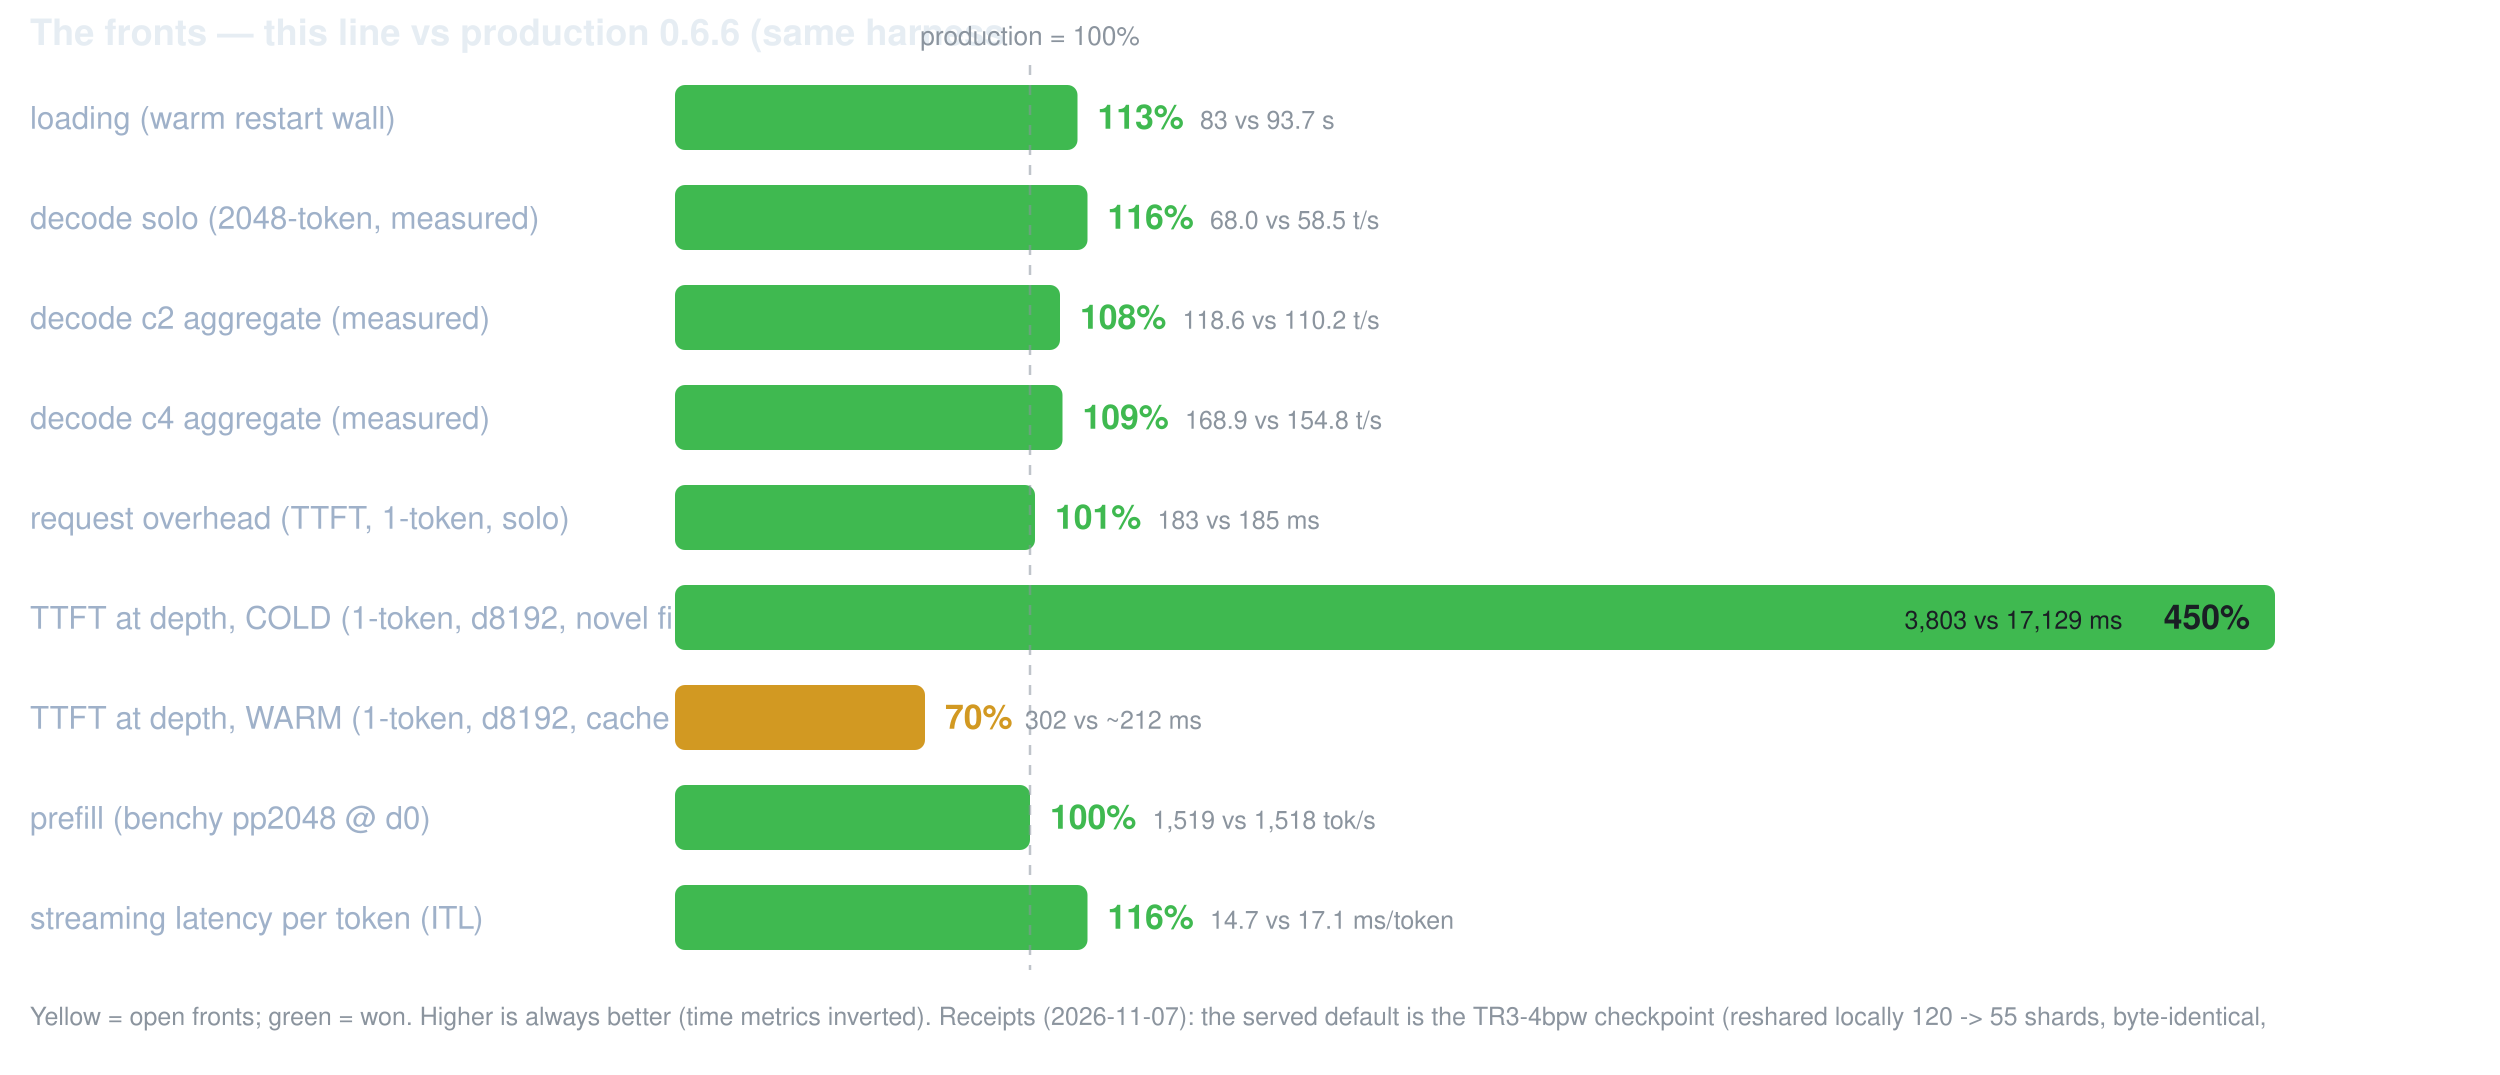
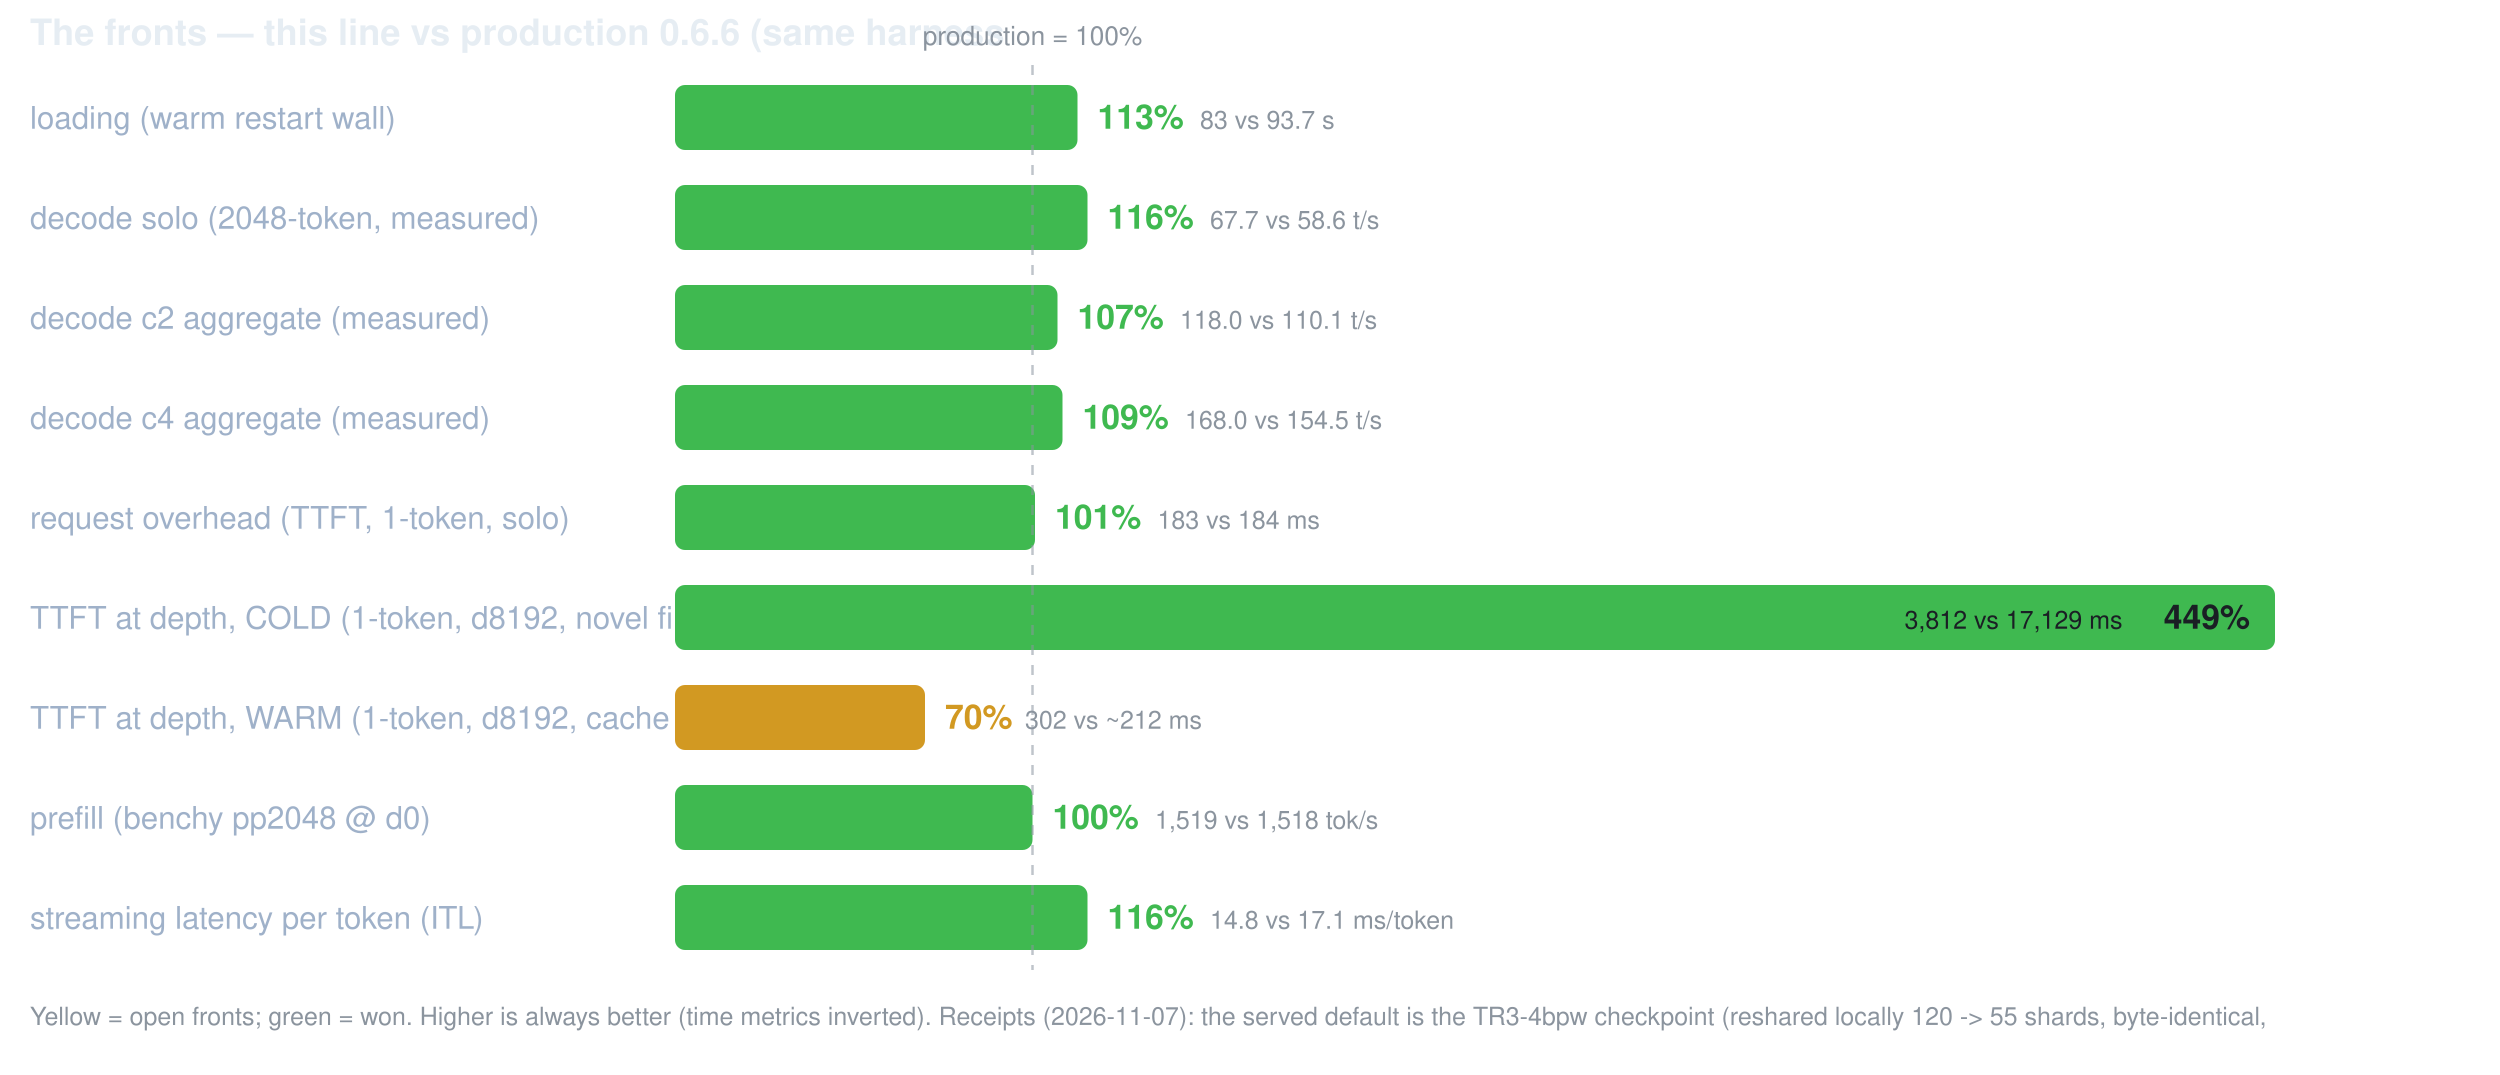
<svg xmlns="http://www.w3.org/2000/svg" viewBox="0 0 1000 430" width="1000" height="430" font-family="ui-sans-serif, -apple-system, 'Segoe UI', Helvetica, Arial, sans-serif">
  <text x="12" y="18" font-size="14.5" font-weight="700" fill="#e6edf3">The fronts — this line vs production 0.6.6 (same harness</text>
-   <text x="412" y="18" font-size="10.5" fill="#8b949e" text-anchor="middle">production = 100%</text>
+   <text x="413" y="18" font-size="10.5" fill="#8b949e" text-anchor="middle">production = 100%</text>
  <g>
    <text x="12" y="51.5" font-size="12.5" fill="#9fb1c9">loading (warm restart wall)</text>
    <rect x="270" y="34" width="161" height="26" rx="4" fill="#3fb950" />
    <text x="439" y="51.5" font-size="13.5" font-weight="700" fill="#3fb950">113%</text>
    <text x="480" y="51.5" font-size="10" fill="#8b949e">83 vs 93.7 s</text>
    <text x="12" y="91.5" font-size="12.5" fill="#9fb1c9">decode solo (2048-token, measured)</text>
    <rect x="270" y="74" width="165" height="26" rx="4" fill="#3fb950" />
    <text x="443" y="91.5" font-size="13.5" font-weight="700" fill="#3fb950">116%</text>
-     <text x="484" y="91.5" font-size="10" fill="#8b949e">68.0 vs 58.5 t/s</text>
+     <text x="484" y="91.5" font-size="10" fill="#8b949e">67.7 vs 58.6 t/s</text>
    <text x="12" y="131.5" font-size="12.5" fill="#9fb1c9">decode c2 aggregate (measured)</text>
-     <rect x="270" y="114" width="154" height="26" rx="4" fill="#3fb950" />
-     <text x="432" y="131.5" font-size="13.5" font-weight="700" fill="#3fb950">108%</text>
-     <text x="473" y="131.5" font-size="10" fill="#8b949e">118.6 vs 110.2 t/s</text>
+     <rect x="270" y="114" width="153" height="26" rx="4" fill="#3fb950" />
+     <text x="431" y="131.5" font-size="13.5" font-weight="700" fill="#3fb950">107%</text>
+     <text x="472" y="131.5" font-size="10" fill="#8b949e">118.0 vs 110.1 t/s</text>
    <text x="12" y="171.5" font-size="12.5" fill="#9fb1c9">decode c4 aggregate (measured)</text>
    <rect x="270" y="154" width="155" height="26" rx="4" fill="#3fb950" />
    <text x="433" y="171.5" font-size="13.5" font-weight="700" fill="#3fb950">109%</text>
-     <text x="474" y="171.5" font-size="10" fill="#8b949e">168.9 vs 154.8 t/s</text>
+     <text x="474" y="171.5" font-size="10" fill="#8b949e">168.0 vs 154.5 t/s</text>
    <text x="12" y="211.5" font-size="12.5" fill="#9fb1c9">request overhead (TTFT, 1-token, solo)</text>
    <rect x="270" y="194" width="144" height="26" rx="4" fill="#3fb950" />
    <text x="422" y="211.5" font-size="13.5" font-weight="700" fill="#3fb950">101%</text>
-     <text x="463" y="211.5" font-size="10" fill="#8b949e">183 vs 185 ms</text>
+     <text x="463" y="211.5" font-size="10" fill="#8b949e">183 vs 184 ms</text>
    <text x="12" y="251.5" font-size="12.5" fill="#9fb1c9">TTFT at depth, COLD (1-token, d8192, novel fill)</text>
    <rect x="270" y="234" width="640" height="26" rx="4" fill="#3fb950" />
-     <text x="900" y="251.5" font-size="13.5" font-weight="700" fill="#1a1f24" text-anchor="end">450%</text>
-     <text x="849" y="251.5" font-size="10" fill="#1a1f24" text-anchor="end">3,803 vs 17,129 ms</text>
+     <text x="900" y="251.5" font-size="13.5" font-weight="700" fill="#1a1f24" text-anchor="end">449%</text>
+     <text x="849" y="251.5" font-size="10" fill="#1a1f24" text-anchor="end">3,812 vs 17,129 ms</text>
    <text x="12" y="291.5" font-size="12.5" fill="#9fb1c9">TTFT at depth, WARM (1-token, d8192, cache hit)</text>
    <rect x="270" y="274" width="100" height="26" rx="4" fill="#d29922" />
    <text x="378" y="291.5" font-size="13.5" font-weight="700" fill="#d29922">70%</text>
    <text x="410" y="291.5" font-size="10" fill="#8b949e">302 vs ~212 ms</text>
    <text x="12" y="331.5" font-size="12.5" fill="#9fb1c9">prefill (benchy pp2048 @ d0)</text>
-     <rect x="270" y="314" width="142" height="26" rx="4" fill="#3fb950" />
-     <text x="420" y="331.5" font-size="13.5" font-weight="700" fill="#3fb950">100%</text>
-     <text x="461" y="331.5" font-size="10" fill="#8b949e">1,519 vs 1,518 tok/s</text>
+     <rect x="270" y="314" width="143" height="26" rx="4" fill="#3fb950" />
+     <text x="421" y="331.5" font-size="13.5" font-weight="700" fill="#3fb950">100%</text>
+     <text x="462" y="331.5" font-size="10" fill="#8b949e">1,519 vs 1,518 tok/s</text>
    <text x="12" y="371.5" font-size="12.5" fill="#9fb1c9">streaming latency per token (ITL)</text>
    <rect x="270" y="354" width="165" height="26" rx="4" fill="#3fb950" />
    <text x="443" y="371.5" font-size="13.5" font-weight="700" fill="#3fb950">116%</text>
-     <text x="484" y="371.5" font-size="10" fill="#8b949e">14.7 vs 17.1 ms/token</text>
+     <text x="484" y="371.5" font-size="10" fill="#8b949e">14.8 vs 17.1 ms/token</text>
  </g>
-   <line x1="412" y1="26" x2="412" y2="388" stroke="#8b949e" stroke-opacity="0.55" stroke-dasharray="4 4" />
+   <line x1="413" y1="26" x2="413" y2="388" stroke="#8b949e" stroke-opacity="0.55" stroke-dasharray="4 4" />
  <text x="12" y="410" font-size="10" fill="#8b949e">Yellow = open fronts; green = won. Higher is always better (time metrics inverted). Receipts (2026-11-07): the served default is the TR3-4bpw checkpoint (reshared locally 120 -&gt; 55 shards, byte-identical,</text>
</svg>
